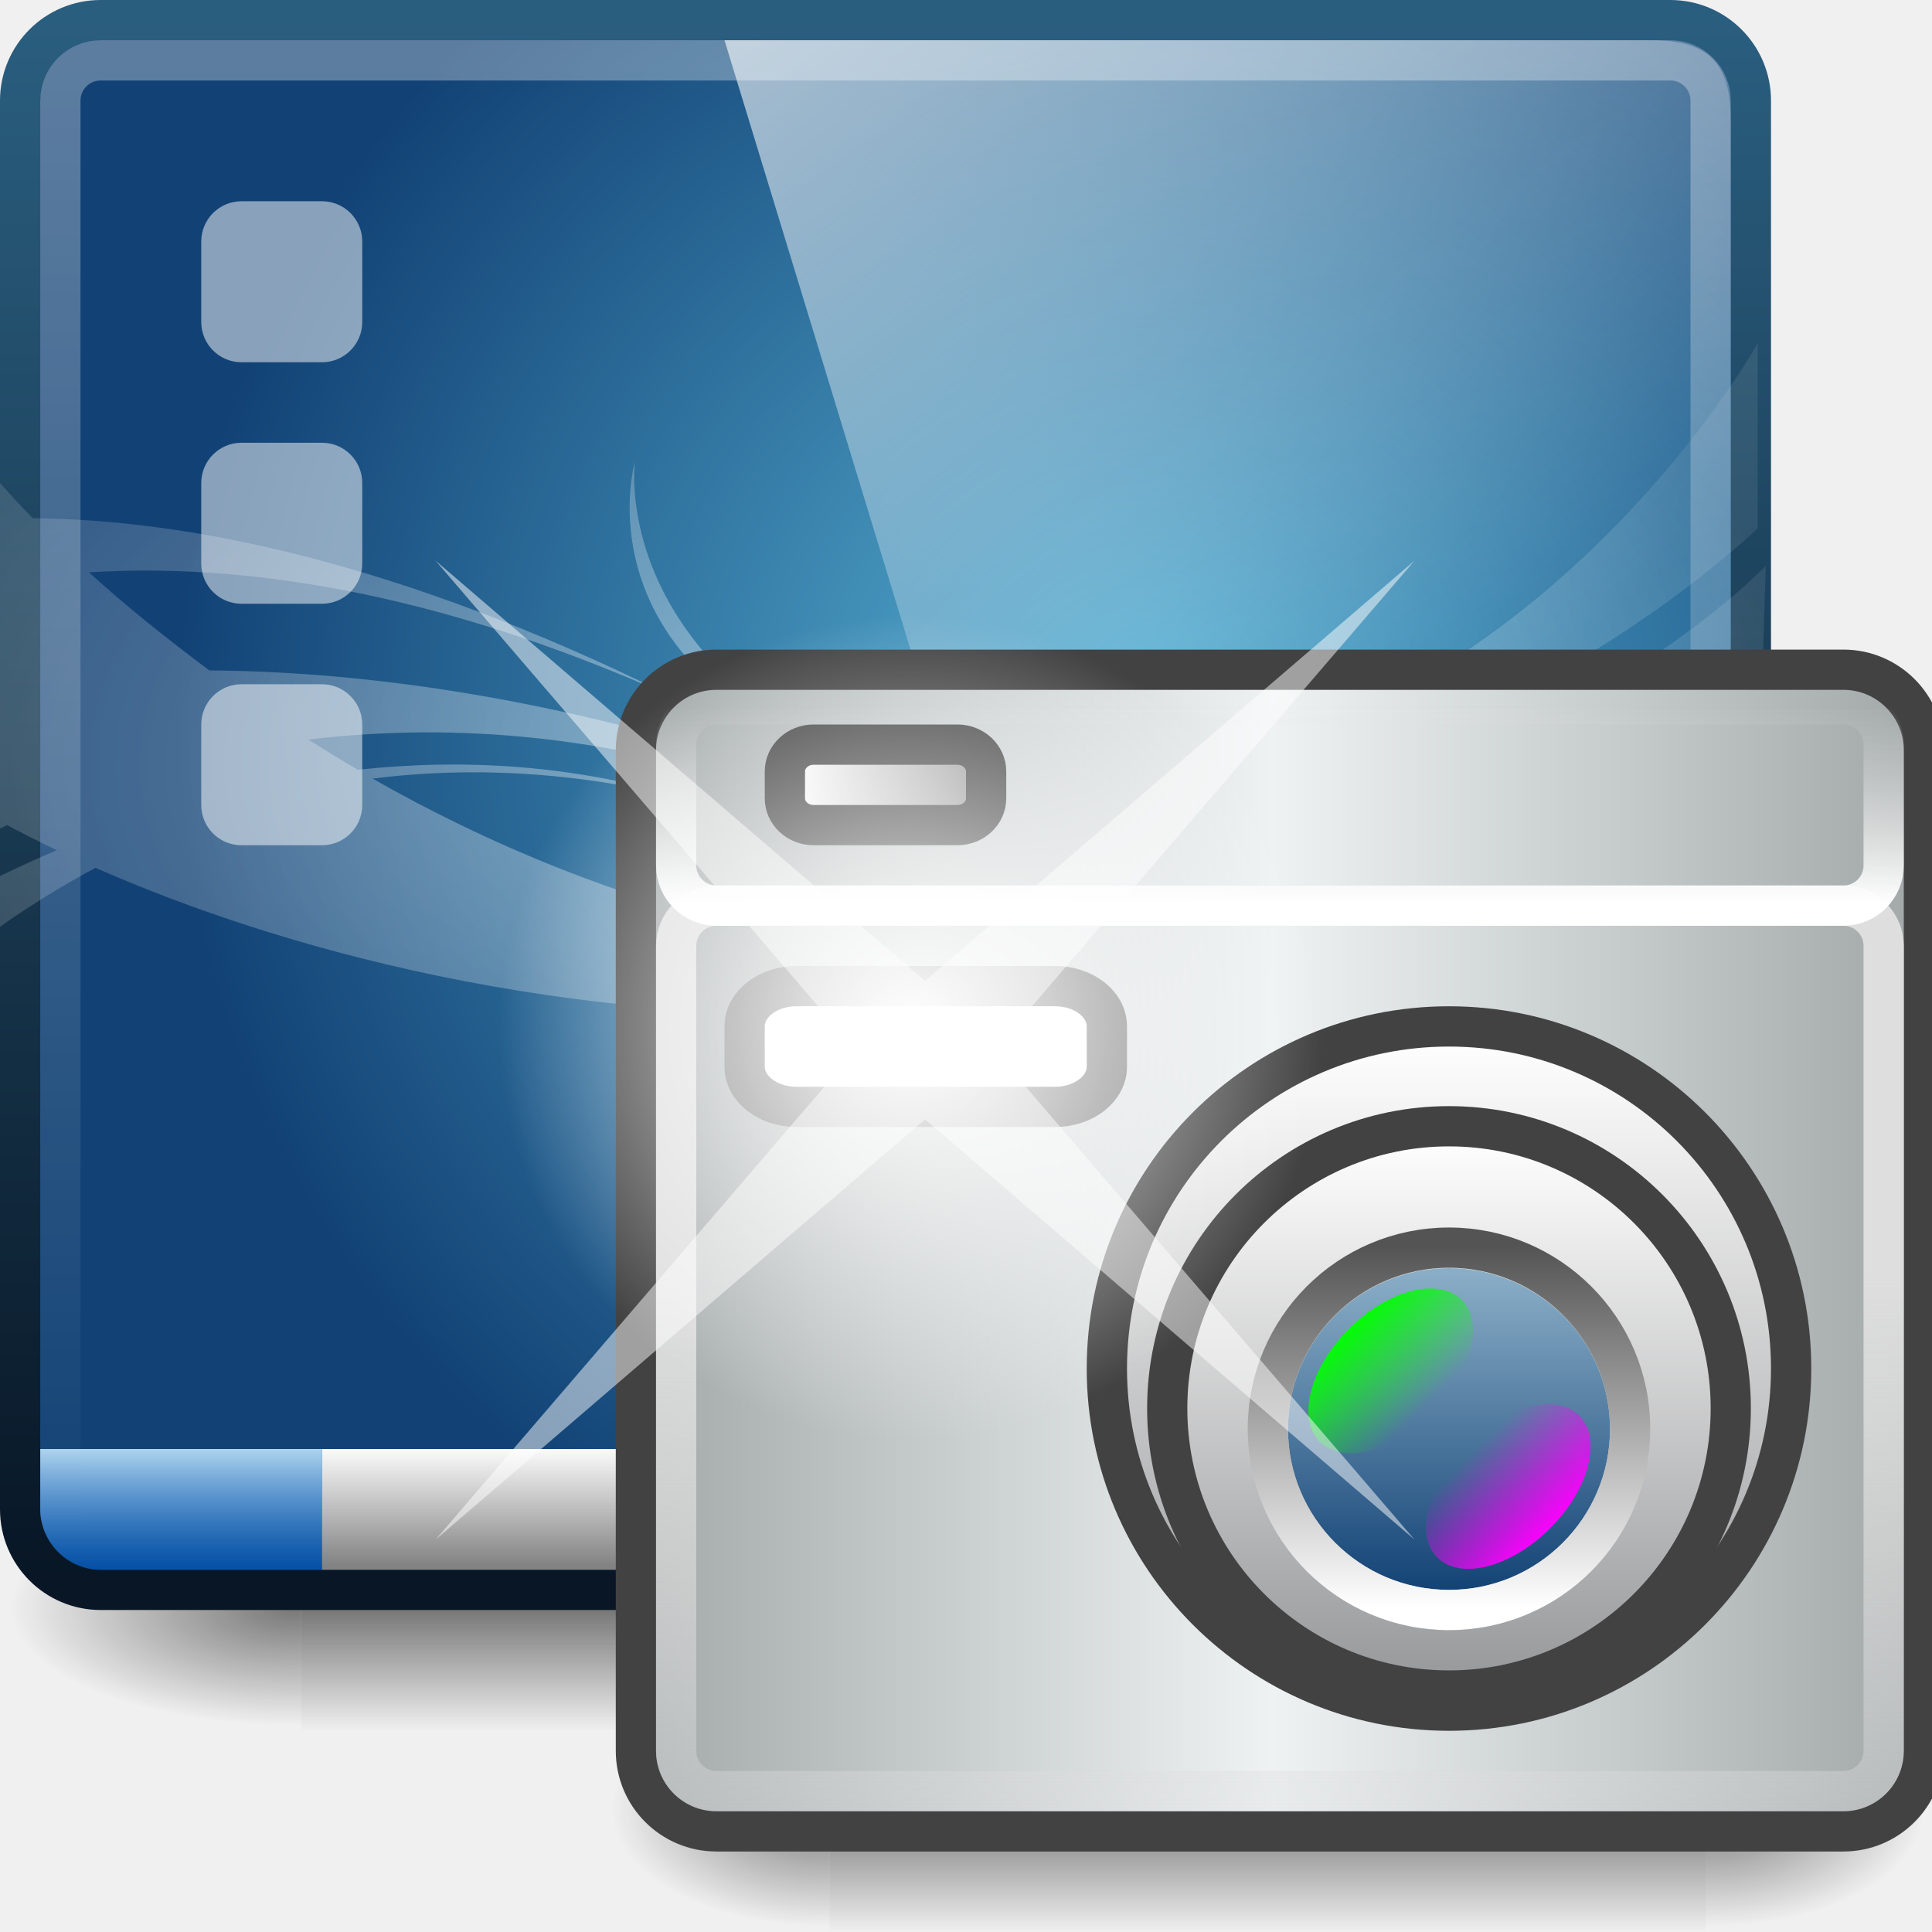
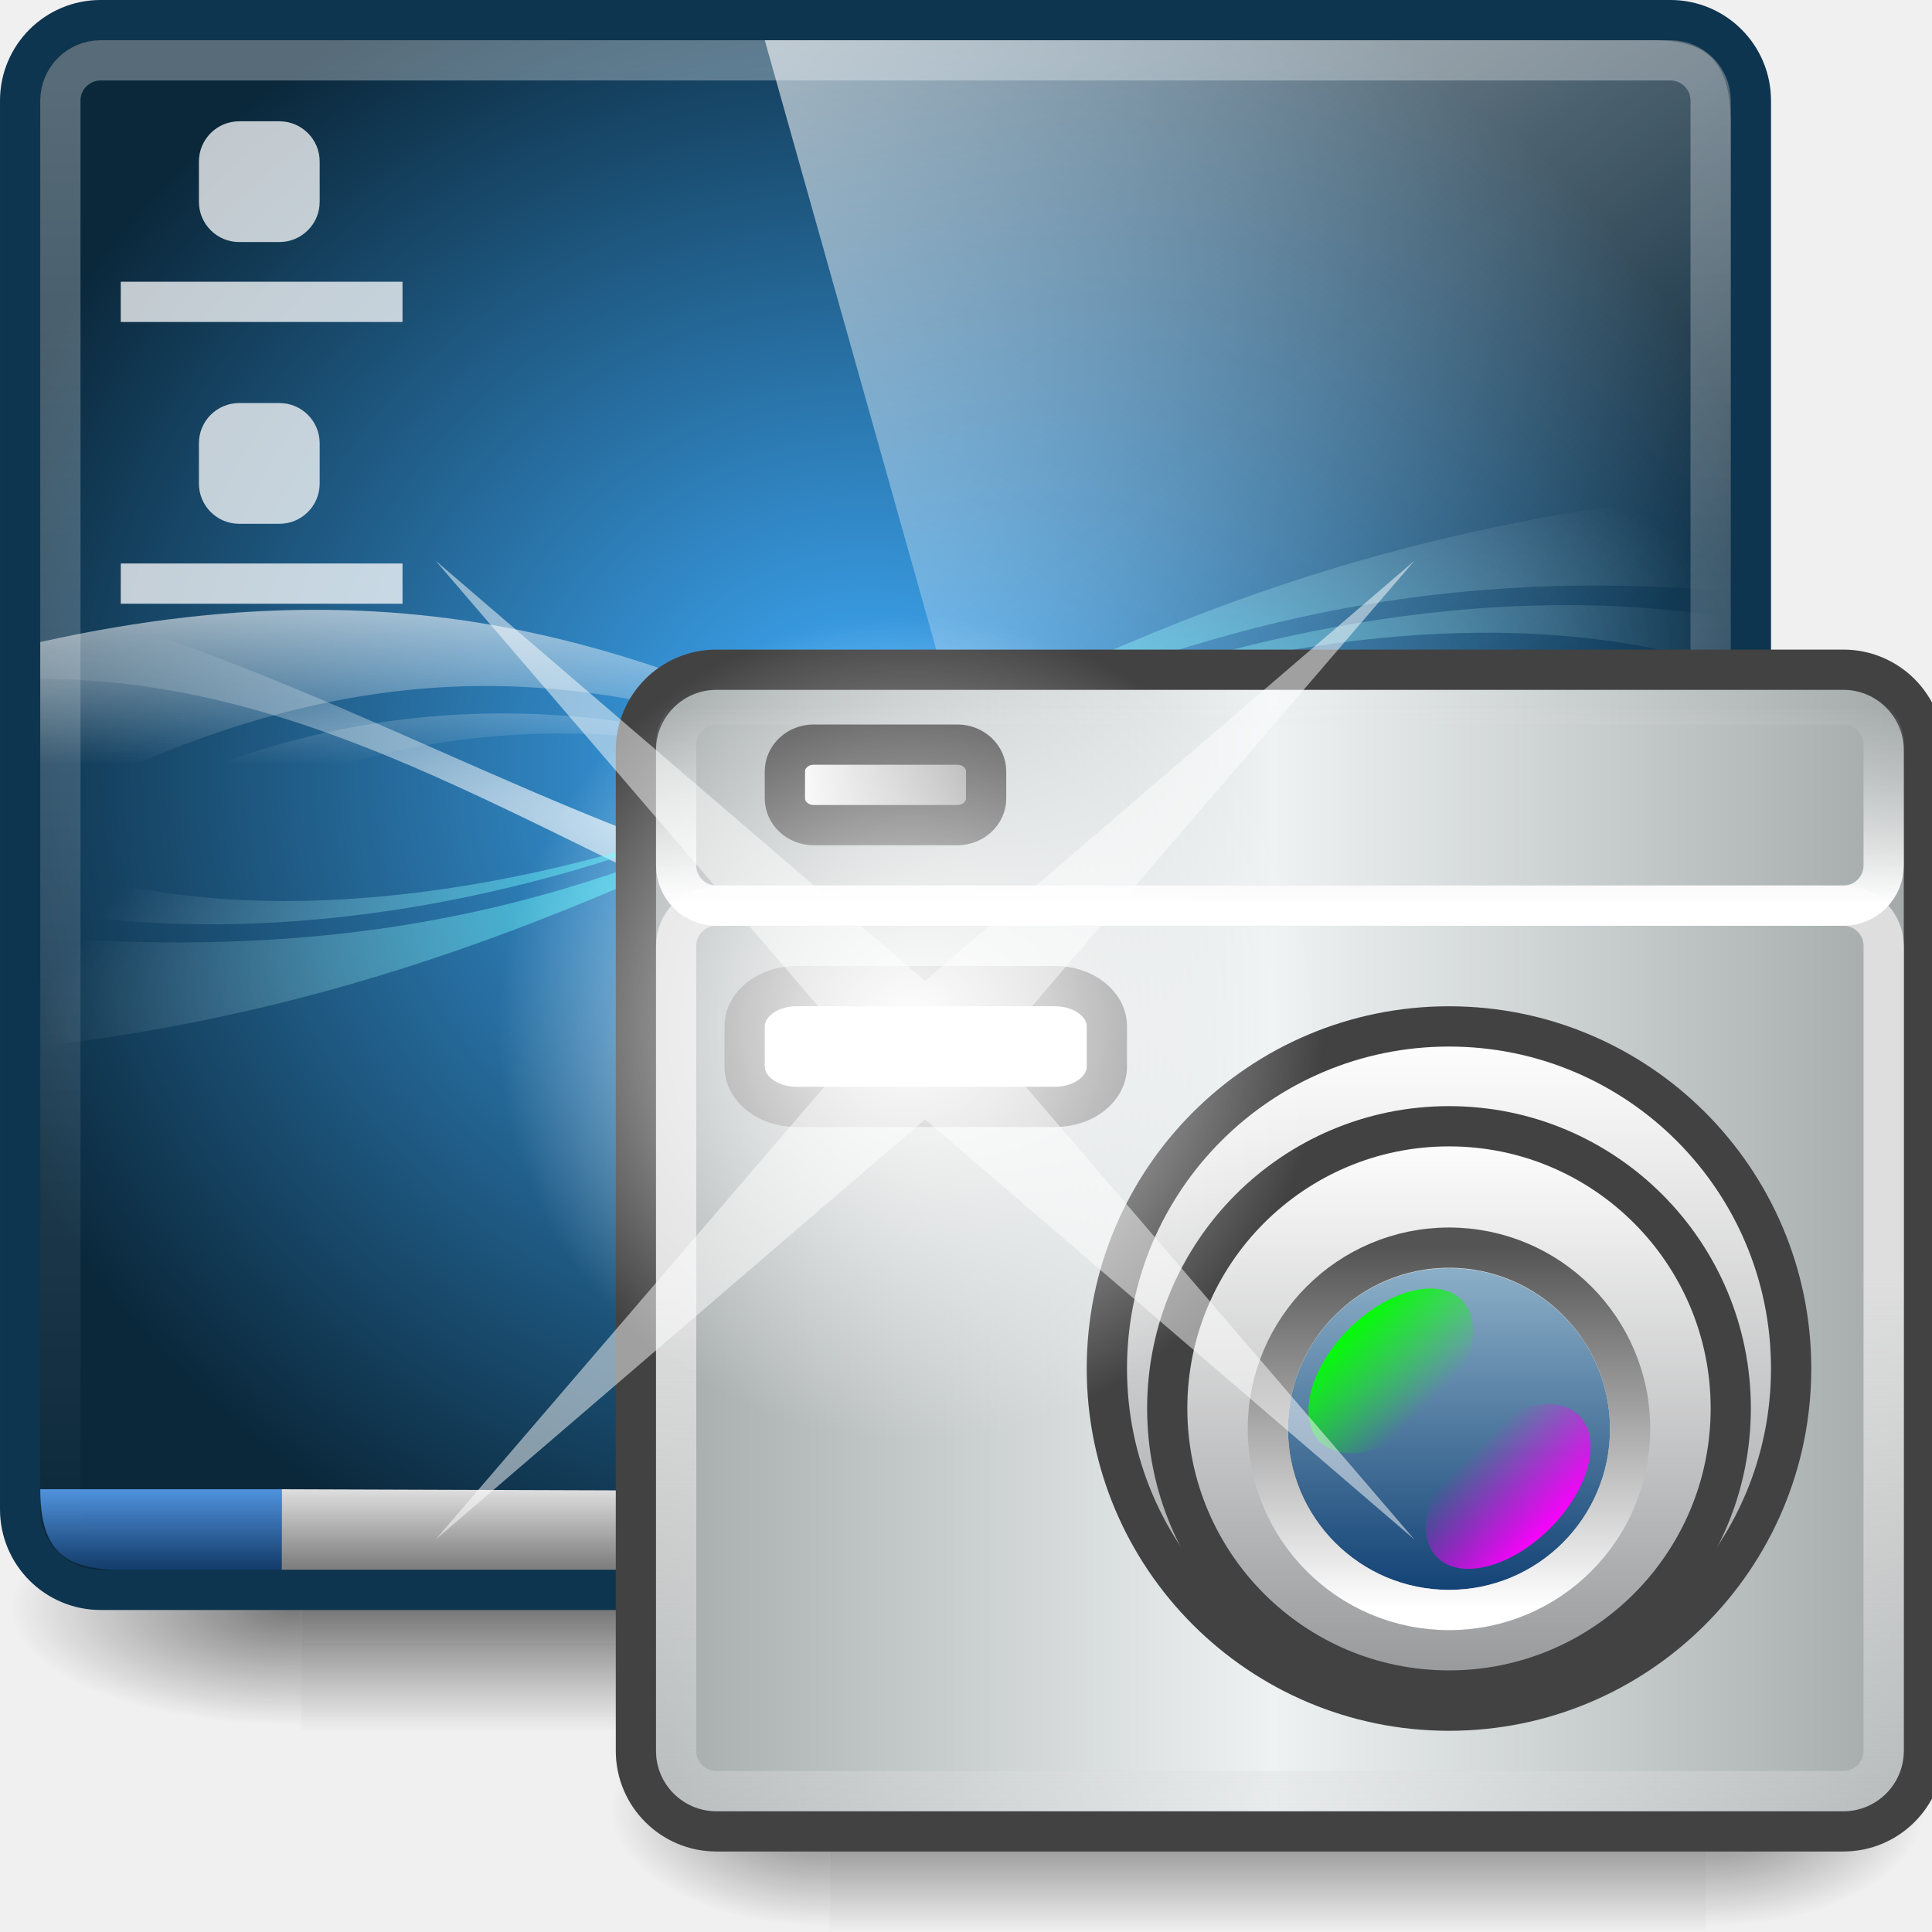
<svg xmlns="http://www.w3.org/2000/svg" xmlns:xlink="http://www.w3.org/1999/xlink" version="1.0" width="48" height="48" id="svg3437">
  <defs id="defs3439">
    <linearGradient id="linearGradient4078">
      <stop id="stop4080" offset="0" style="stop-color:#ff00ff;stop-opacity:1;" />
      <stop id="stop4082" offset="1" style="stop-color:#ff00ff;stop-opacity:0;" />
    </linearGradient>
    <linearGradient id="linearGradient4143">
      <stop style="stop-color:#ffffff;stop-opacity:1;" offset="0" id="stop4145" />
      <stop style="stop-color:#ffffff;stop-opacity:0;" offset="1" id="stop4147" />
    </linearGradient>
    <linearGradient id="linearGradient4135">
      <stop id="stop4137" offset="0" style="stop-color:#ffffff;stop-opacity:1;" />
      <stop id="stop4139" offset="1" style="stop-color:#dedede;stop-opacity:0;" />
    </linearGradient>
    <linearGradient id="linearGradient4125">
      <stop id="stop4127" offset="0" style="stop-color:#ffffff;stop-opacity:1;" />
      <stop id="stop4129" offset="1" style="stop-color:#929292;stop-opacity:1;" />
    </linearGradient>
    <linearGradient id="linearGradient4108">
      <stop id="stop4110" offset="0" style="stop-color:#ffffff;stop-opacity:1;" />
      <stop id="stop4112" offset="1" style="stop-color:#545454;stop-opacity:1;" />
    </linearGradient>
    <linearGradient id="linearGradient4049">
      <stop style="stop-color:#00ff00;stop-opacity:1;" offset="0" id="stop4051" />
      <stop style="stop-color:#00ff00;stop-opacity:0;" offset="1" id="stop4053" />
    </linearGradient>
    <linearGradient id="linearGradient4031">
      <stop id="stop4033" offset="0" style="stop-color:#8aaec7;stop-opacity:1" />
      <stop id="stop4035" offset="1" style="stop-color:#124275;stop-opacity:1" />
    </linearGradient>
    <linearGradient id="linearGradient4019">
      <stop style="stop-color:#ffffff;stop-opacity:1;" offset="0" id="stop4021" />
      <stop style="stop-color:#959698;stop-opacity:1;" offset="1" id="stop4023" />
    </linearGradient>
    <linearGradient id="linearGradient4006">
      <stop style="stop-color:#dedede;stop-opacity:1;" offset="0" id="stop4008" />
      <stop style="stop-color:#dedede;stop-opacity:0;" offset="1" id="stop4011" />
    </linearGradient>
    <linearGradient id="linearGradient3988">
      <stop style="stop-color:#eef2f3;stop-opacity:1;" offset="0" id="stop3990" />
      <stop style="stop-color:#a2a8a8;stop-opacity:1;" offset="1" id="stop3992" />
    </linearGradient>
    <linearGradient id="linearGradient1008">
      <stop id="stop1010" offset="0" style="stop-color:#b6daf1;stop-opacity:1;" />
      <stop id="stop1012" offset="1" style="stop-color:#005cc5;stop-opacity:0.613;" />
    </linearGradient>
    <linearGradient id="linearGradient965">
      <stop id="stop967" offset="0" style="stop-color:#ffffff;stop-opacity:0.315;" />
      <stop id="stop969" offset="1" style="stop-color:#ffffff;stop-opacity:0;" />
    </linearGradient>
    <linearGradient id="linearGradient1072">
      <stop style="stop-color:#ffffff;stop-opacity:1;" offset="0" id="stop1074" />
      <stop style="stop-color:#828282;stop-opacity:1;" offset="1" id="stop1076" />
    </linearGradient>
    <linearGradient id="linearGradient1056">
      <stop style="stop-color:#2a5e7f;stop-opacity:1;" offset="0" id="stop1058" />
      <stop style="stop-color:#081625;stop-opacity:1;" offset="1" id="stop1060" />
    </linearGradient>
    <linearGradient id="linearGradient5060">
      <stop id="stop5062" style="stop-color:#000000;stop-opacity:1" offset="0" />
      <stop id="stop5064" style="stop-color:#000000;stop-opacity:0" offset="1" />
    </linearGradient>
    <linearGradient id="linearGradient5048">
      <stop id="stop5050" style="stop-color:#000000;stop-opacity:0" offset="0" />
      <stop id="stop5056" style="stop-color:#000000;stop-opacity:1" offset="0.5" />
      <stop id="stop5052" style="stop-color:#000000;stop-opacity:0" offset="1" />
    </linearGradient>
    <linearGradient xlink:href="#linearGradient5048" id="linearGradient3127" gradientUnits="userSpaceOnUse" gradientTransform="matrix(0.06214224,0,0,0.02900085,-0.3757281,24.95316)" x1="302.857" y1="366.648" x2="302.857" y2="609.505" />
    <radialGradient xlink:href="#linearGradient5060" id="radialGradient3129" gradientUnits="userSpaceOnUse" gradientTransform="matrix(0.06214224,0,0,0.02900085,-0.3634985,24.95316)" cx="605.714" cy="486.648" fx="605.714" fy="486.648" r="117.143" />
    <radialGradient xlink:href="#linearGradient5060" id="radialGradient3131" gradientUnits="userSpaceOnUse" gradientTransform="matrix(-0.06214224,0,0,0.02900085,44.53201,24.95316)" cx="605.714" cy="486.648" fx="605.714" fy="486.648" r="117.143" />
    <radialGradient gradientUnits="userSpaceOnUse" gradientTransform="matrix(0.02015773,0,0,0.01176063,-6.337383,15.87534)" r="1301.562" fy="266.425" fx="1273.438" cy="266.425" cx="1273.438" id="radialGradient4014" xlink:href="#linearGradient4008" />
    <linearGradient id="linearGradient4008">
      <stop id="stop4010" offset="0" style="stop-color:#ffffff;stop-opacity:0.613;" />
      <stop id="stop4012" offset="1" style="stop-color:#ffffff;stop-opacity:0.121;" />
    </linearGradient>
    <radialGradient r="1280" fy="152.427" fx="1608.772" cy="152.427" cx="1608.772" gradientTransform="matrix(0.01878261,0,0,0.01860362,-1.794257,15.0846)" gradientUnits="userSpaceOnUse" id="radialGradient3858-6" xlink:href="#linearGradient3793-6" />
    <linearGradient id="linearGradient3793-6">
      <stop id="stop3795-6" offset="0" style="stop-color:#56b1d5;stop-opacity:1" />
      <stop id="stop3797-1" offset="1" style="stop-color:#124275;stop-opacity:1;" />
    </linearGradient>
    <linearGradient xlink:href="#linearGradient1056" id="linearGradient1062" x1="23.43" y1="8.404" x2="23.43" y2="39.358" gradientUnits="userSpaceOnUse" gradientTransform="matrix(1,0,0,1.258064,-2,-10.19355)" />
    <linearGradient xlink:href="#linearGradient1072" id="linearGradient1070" x1="23.363" y1="35.401" x2="23.363" y2="38.406" gradientUnits="userSpaceOnUse" gradientTransform="matrix(1.02439,0,0,1,-2.585365,0.5)" />
    <linearGradient xlink:href="#linearGradient965" id="linearGradient971" gradientUnits="userSpaceOnUse" gradientTransform="matrix(0.9534883,0,0,1.193548,-0.8837207,-8.645161)" x1="23.43" y1="8.404" x2="23.43" y2="39.358" />
    <linearGradient xlink:href="#linearGradient1008" id="linearGradient1014" gradientUnits="userSpaceOnUse" gradientTransform="matrix(1.02439,0,0,1,-2.585365,0.5)" x1="23.363" y1="35.401" x2="23.363" y2="38.406" />
    <linearGradient xlink:href="#linearGradient3988" id="linearGradient3994" x1="33.863" y1="34.963" x2="47.918" y2="34.963" gradientUnits="userSpaceOnUse" gradientTransform="matrix(1.142857,0,0,1.31188,-7.057812,-17.47024)" spreadMethod="reflect" />
    <linearGradient xlink:href="#linearGradient4006" id="linearGradient4013" x1="31.468" y1="37.356" x2="31.468" y2="17.292" gradientUnits="userSpaceOnUse" gradientTransform="translate(0.2993317,-69)" />
    <linearGradient xlink:href="#linearGradient4019" id="linearGradient4025" x1="31.42" y1="30.527" x2="31.42" y2="40.921" gradientUnits="userSpaceOnUse" />
    <linearGradient xlink:href="#linearGradient4031" id="linearGradient4029" gradientUnits="userSpaceOnUse" x1="31.42" y1="30.527" x2="31.42" y2="40.921" />
    <linearGradient xlink:href="#linearGradient4049" id="linearGradient4055" x1="32.361" y1="30.215" x2="32.361" y2="40.006" gradientUnits="userSpaceOnUse" />
    <linearGradient xlink:href="#linearGradient4108" id="linearGradient4106" gradientUnits="userSpaceOnUse" x1="33.345" y1="30.495" x2="33.345" y2="40.888" />
    <linearGradient xlink:href="#linearGradient4135" id="linearGradient4133" gradientUnits="userSpaceOnUse" gradientTransform="matrix(1,0,0,0.2272727,0.2993317,11.93182)" x1="31.468" y1="46.372" x2="31.468" y2="24.628" />
    <radialGradient xlink:href="#linearGradient4143" id="radialGradient4149" cx="43.134" cy="28.731" fx="43.134" fy="28.731" r="5.922" gradientUnits="userSpaceOnUse" />
    <radialGradient xlink:href="#linearGradient5060" id="radialGradient945" gradientUnits="userSpaceOnUse" gradientTransform="matrix(0.06214224,0,0,0.02900085,-0.3634985,24.95316)" cx="605.714" cy="486.648" fx="605.714" fy="486.648" r="117.143" />
    <linearGradient xlink:href="#linearGradient5048" id="linearGradient947" gradientUnits="userSpaceOnUse" gradientTransform="matrix(0.06214224,0,0,0.02900085,-0.3757281,24.95316)" x1="302.857" y1="366.648" x2="302.857" y2="609.505" />
    <radialGradient xlink:href="#linearGradient5060" id="radialGradient949" gradientUnits="userSpaceOnUse" gradientTransform="matrix(-0.06214224,0,0,0.02900085,44.53201,24.95316)" cx="605.714" cy="486.648" fx="605.714" fy="486.648" r="117.143" />
    <linearGradient xlink:href="#linearGradient4078" id="linearGradient4076" gradientUnits="userSpaceOnUse" x1="32.361" y1="30.215" x2="32.361" y2="40.006" />
    <linearGradient xlink:href="#linearGradient4125" id="linearGradient4086" gradientUnits="userSpaceOnUse" gradientTransform="matrix(0.1785715,0,0,0.09090913,15.92857,16.13636)" spreadMethod="pad" x1="20.445" y1="34.963" x2="47.918" y2="34.963" />
    <linearGradient xlink:href="#linearGradient4019-1" id="linearGradient4025-8" x1="31.42" y1="30.527" x2="31.42" y2="40.921" gradientUnits="userSpaceOnUse" />
    <linearGradient id="linearGradient4019-1">
      <stop style="stop-color:#ffffff;stop-opacity:1;" offset="0" id="stop4021-4" />
      <stop style="stop-color:#959698;stop-opacity:1;" offset="1" id="stop4023-1" />
    </linearGradient>
    <linearGradient id="linearGradient986-3">
      <stop id="stop988-9" offset="0" style="stop-color:#ffffff;stop-opacity:1;" />
      <stop id="stop990-4" offset="1" style="stop-color:#ffffff;stop-opacity:0;" />
    </linearGradient>
    <linearGradient y2="25.487" x2="34.454" y1="-5.714" x1="10.189" gradientTransform="matrix(1.041667,0,0,1,-2.83334,-4.999999)" gradientUnits="userSpaceOnUse" id="linearGradient3179" xlink:href="#linearGradient986-3" />
+     <linearGradient y2="38.406" x2="23.363" y1="36.5" x1="23.363" gradientTransform="matrix(1.02439,0,0,1,-0.5853655,4.5)" gradientUnits="userSpaceOnUse" id="linearGradient4232" xlink:href="#linearGradient4226" />
+     <linearGradient y2="38.406" x2="23.363" y1="36.5" x1="23.363" gradientTransform="matrix(1.02439,0,0,1,-0.5853655,4.5)" gradientUnits="userSpaceOnUse" id="linearGradient3980" xlink:href="#linearGradient1072-49" />
+     <linearGradient y2="554.739" x2="238" y1="402.349" x1="238" gradientTransform="matrix(0.03281251,0,0,0.0323016,3,5.084165)" gradientUnits="userSpaceOnUse" id="linearGradient3968" xlink:href="#linearGradient3919" />
+     <radialGradient r="901" fy="640.969" fx="494.391" cy="640.969" cx="494.391" gradientTransform="matrix(0.02686579,0,-4.2862521e-4,0.00613599,6.300718,20.30304)" gradientUnits="userSpaceOnUse" id="radialGradient3965" xlink:href="#linearGradient3919" />
+     <radialGradient r="640" fy="692.796" fx="626.907" cy="692.796" cx="626.907" gradientTransform="matrix(0.03253015,-0.008981,0.00279943,0.0102505,1.574384,22.96818)" gradientUnits="userSpaceOnUse" id="radialGradient3962" xlink:href="#linearGradient4000" />
+     <linearGradient y2="39.358" x2="23.43" y1="8.404" x1="23.43" gradientTransform="matrix(0.9534883,0,0,1.193548,1.116279,-4.645161)" gradientUnits="userSpaceOnUse" id="linearGradient3959" xlink:href="#linearGradient965-5" />
+     <linearGradient id="linearGradient3860-2">
+       <stop id="stop3862-0" offset="0" style="stop-color:#41afff;stop-opacity:1" />
+       <stop id="stop3866-9" offset="1" style="stop-color:#0b283b;stop-opacity:1" />
+     </linearGradient>
+     <radialGradient xlink:href="#linearGradient3860-2" id="radialGradient3314-4" gradientUnits="userSpaceOnUse" gradientTransform="matrix(0.03663259,0,0,0.03416328,0.1102852,4.732102)" cx="640" cy="538.362" fx="640" fy="538.362" r="640" />
+     <linearGradient id="linearGradient3919">
+       <stop id="stop3921" offset="0" style="stop-color:white;stop-opacity:1;" />
+       <stop id="stop3923" offset="1" style="stop-color:white;stop-opacity:0;" />
+     </linearGradient>
+     <linearGradient id="linearGradient4000">
+       <stop id="stop4002" offset="0" style="stop-color:aqua;stop-opacity:1;" />
+       <stop id="stop4004" offset="1" style="stop-color:white;stop-opacity:0;" />
+     </linearGradient>
+     <linearGradient gradientTransform="matrix(1,0,0,1.041096,1,-1.246575)" gradientUnits="userSpaceOnUse" y2="25.487" x2="34.454" y1="-5.714" x1="10.189" id="linearGradient992" xlink:href="#linearGradient986" />
+     <radialGradient r="117.143" fy="486.648" fx="605.714" cy="486.648" cx="605.714" gradientTransform="matrix(-0.06214224,0,0,0.02900085,46.53201,28.95316)" gradientUnits="userSpaceOnUse" id="radialGradient3131-7" xlink:href="#linearGradient5060-0" />
+     <radialGradient r="117.143" fy="486.648" fx="605.714" cy="486.648" cx="605.714" gradientTransform="matrix(0.06214224,0,0,0.02900085,1.636502,28.95316)" gradientUnits="userSpaceOnUse" id="radialGradient3129-4" xlink:href="#linearGradient5060-0" />
+     <linearGradient y2="609.505" x2="302.857" y1="366.648" x1="302.857" gradientTransform="matrix(0.06214224,0,0,0.02900085,1.624272,28.95316)" gradientUnits="userSpaceOnUse" id="linearGradient3127-9" xlink:href="#linearGradient5048-5" />
+     <linearGradient id="linearGradient5048-5">
+       <stop offset="0" style="stop-color:#000000;stop-opacity:0" id="stop5050-2" />
+       <stop offset="0.5" style="stop-color:#000000;stop-opacity:1" id="stop5056-1" />
+       <stop offset="1" style="stop-color:#000000;stop-opacity:0" id="stop5052-6" />
+     </linearGradient>
+     <linearGradient id="linearGradient5060-0">
+       <stop offset="0" style="stop-color:#000000;stop-opacity:1" id="stop5062-1" />
+       <stop offset="1" style="stop-color:#000000;stop-opacity:0" id="stop5064-2" />
+     </linearGradient>
+     <linearGradient id="linearGradient1072-49">
+       <stop id="stop1074-3" offset="0" style="stop-color:#dedede;stop-opacity:1;" />
+       <stop id="stop1076-6" offset="1" style="stop-color:gray;stop-opacity:1;" />
+     </linearGradient>
+     <linearGradient id="linearGradient965-5">
+       <stop style="stop-color:#ffffff;stop-opacity:0.315;" offset="0" id="stop967-1" />
+       <stop style="stop-color:#ffffff;stop-opacity:0;" offset="1" id="stop969-3" />
+     </linearGradient>
+     <linearGradient id="linearGradient986">
+       <stop id="stop988" offset="0" style="stop-color:#ffffff;stop-opacity:1;" />
+       <stop id="stop990" offset="1" style="stop-color:#ffffff;stop-opacity:0;" />
+     </linearGradient>
+     <linearGradient id="linearGradient4226">
+       <stop style="stop-color:#4f92dd;stop-opacity:1;" offset="0" id="stop4228" />
+       <stop style="stop-color:#153f6e;stop-opacity:1;" offset="1" id="stop4230" />
+     </linearGradient>
+     <radialGradient xlink:href="#linearGradient5060-0" id="radialGradient3349" gradientUnits="userSpaceOnUse" gradientTransform="matrix(-0.06214224,0,0,0.02900085,46.53201,28.95316)" cx="605.714" cy="486.648" fx="605.714" fy="486.648" r="117.143" />
+     <radialGradient xlink:href="#linearGradient3860-2" id="radialGradient3351" gradientUnits="userSpaceOnUse" gradientTransform="matrix(0.03663259,0,0,0.03416328,0.1102852,4.732102)" cx="640" cy="538.362" fx="640" fy="538.362" r="640" />
+     <linearGradient xlink:href="#linearGradient4226" id="linearGradient3353" gradientUnits="userSpaceOnUse" gradientTransform="matrix(1.02439,0,0,1,-0.5853655,4.5)" x1="23.363" y1="36.5" x2="23.363" y2="38.406" />
+     <linearGradient xlink:href="#linearGradient1072-49" id="linearGradient3355" gradientUnits="userSpaceOnUse" gradientTransform="matrix(1.02439,0,0,1,-0.5853655,4.5)" x1="23.363" y1="36.5" x2="23.363" y2="38.406" />
+     <linearGradient xlink:href="#linearGradient3919" id="linearGradient3357" gradientUnits="userSpaceOnUse" gradientTransform="matrix(0.03281251,0,0,0.0323016,3,5.084165)" x1="238" y1="402.349" x2="238" y2="554.739" />
+     <radialGradient xlink:href="#linearGradient3919" id="radialGradient3359" gradientUnits="userSpaceOnUse" gradientTransform="matrix(0.02686579,0,-4.2862521e-4,0.00613599,6.300718,20.30304)" cx="494.391" cy="640.969" fx="494.391" fy="640.969" r="901" />
+     <radialGradient xlink:href="#linearGradient4000" id="radialGradient3361" gradientUnits="userSpaceOnUse" gradientTransform="matrix(0.03253015,-0.008981,0.00279943,0.0102505,1.574384,22.96818)" cx="626.907" cy="692.796" fx="626.907" fy="692.796" r="640" />
+     <linearGradient xlink:href="#linearGradient965-5" id="linearGradient3363" gradientUnits="userSpaceOnUse" gradientTransform="matrix(0.9534883,0,0,1.193548,1.116279,-4.645161)" x1="23.43" y1="8.404" x2="23.43" y2="39.358" />
+     <linearGradient xlink:href="#linearGradient986" id="linearGradient3365" gradientUnits="userSpaceOnUse" gradientTransform="matrix(1,0,0,1.041096,1,-1.246575)" x1="10.189" y1="-5.714" x2="34.454" y2="25.487" />
+     <linearGradient xlink:href="#linearGradient986" id="linearGradient3372" gradientUnits="userSpaceOnUse" gradientTransform="matrix(1,0,0,1.041096,64.16575,3.188768)" x1="10.189" y1="-5.714" x2="34.454" y2="25.487" />
+     <linearGradient xlink:href="#linearGradient965-5" id="linearGradient3375" gradientUnits="userSpaceOnUse" gradientTransform="matrix(0.9534883,0,0,1.193548,64.28203,-0.2098181)" x1="23.43" y1="8.404" x2="23.43" y2="39.358" />
+     <linearGradient xlink:href="#linearGradient1072-49" id="linearGradient3382" gradientUnits="userSpaceOnUse" gradientTransform="matrix(1.02439,0,0,1,62.58038,8.935343)" x1="23.363" y1="36.5" x2="23.363" y2="38.406" />
+     <linearGradient xlink:href="#linearGradient4226" id="linearGradient3385" gradientUnits="userSpaceOnUse" gradientTransform="matrix(1.02439,0,0,1,62.58038,8.935343)" x1="23.363" y1="36.5" x2="23.363" y2="38.406" />
+     <radialGradient xlink:href="#linearGradient3860-2" id="radialGradient3388" gradientUnits="userSpaceOnUse" gradientTransform="matrix(0.03663259,0,0,0.03416328,63.27603,9.167445)" cx="640" cy="538.362" fx="640" fy="538.362" r="640" />
+     <radialGradient xlink:href="#linearGradient5060-0" id="radialGradient3391" gradientUnits="userSpaceOnUse" gradientTransform="matrix(-0.06214224,0,0,0.02900085,109.6978,33.3885)" cx="605.714" cy="486.648" fx="605.714" fy="486.648" r="117.143" />
+     <linearGradient xlink:href="#linearGradient5048-5" id="linearGradient3394" gradientUnits="userSpaceOnUse" gradientTransform="matrix(0.06214224,0,0,0.02900085,64.79002,33.3885)" x1="302.857" y1="366.648" x2="302.857" y2="609.505" />
+     <radialGradient xlink:href="#linearGradient5060-0" id="radialGradient3397" gradientUnits="userSpaceOnUse" gradientTransform="matrix(0.06214224,0,0,0.02900085,64.80225,33.3885)" cx="605.714" cy="486.648" fx="605.714" fy="486.648" r="117.143" />
+     <radialGradient xlink:href="#linearGradient3860-2" id="radialGradient3414" gradientUnits="userSpaceOnUse" gradientTransform="matrix(0.03663259,0,0,0.03416328,63.27603,9.167445)" cx="640" cy="538.362" fx="640" fy="538.362" r="640" />
+     <linearGradient xlink:href="#linearGradient4226" id="linearGradient3416" gradientUnits="userSpaceOnUse" gradientTransform="matrix(1.02439,0,0,1,62.58038,8.935343)" x1="23.363" y1="36.5" x2="23.363" y2="38.406" />
+     <linearGradient xlink:href="#linearGradient1072-49" id="linearGradient3418" gradientUnits="userSpaceOnUse" gradientTransform="matrix(1.02439,0,0,1,62.58038,8.935343)" x1="23.363" y1="36.5" x2="23.363" y2="38.406" />
+     <linearGradient xlink:href="#linearGradient3919" id="linearGradient3420" gradientUnits="userSpaceOnUse" gradientTransform="matrix(0.03281251,0,0,0.0323016,3,5.084165)" x1="238" y1="402.349" x2="238" y2="554.739" />
+     <radialGradient xlink:href="#linearGradient3919" id="radialGradient3422" gradientUnits="userSpaceOnUse" gradientTransform="matrix(0.02686579,0,-4.2862521e-4,0.00613599,6.300718,20.30304)" cx="494.391" cy="640.969" fx="494.391" fy="640.969" r="901" />
+     <radialGradient xlink:href="#linearGradient4000" id="radialGradient3424" gradientUnits="userSpaceOnUse" gradientTransform="matrix(0.03253015,-0.008981,0.00279943,0.0102505,1.574384,22.96818)" cx="626.907" cy="692.796" fx="626.907" fy="692.796" r="640" />
+     <linearGradient xlink:href="#linearGradient965-5" id="linearGradient3426" gradientUnits="userSpaceOnUse" gradientTransform="matrix(0.9534883,0,0,1.193548,64.28203,-0.2098181)" x1="23.43" y1="8.404" x2="23.43" y2="39.358" />
+     <linearGradient xlink:href="#linearGradient986" id="linearGradient3428" gradientUnits="userSpaceOnUse" gradientTransform="matrix(1,0,0,1.041096,64.16575,3.188768)" x1="10.189" y1="-5.714" x2="34.454" y2="25.487" />
+     <radialGradient xlink:href="#linearGradient5060" id="radialGradient3430" gradientUnits="userSpaceOnUse" gradientTransform="matrix(0.06214224,0,0,0.02900085,-0.3634985,24.95316)" cx="605.714" cy="486.648" fx="605.714" fy="486.648" r="117.143" />
+     <linearGradient xlink:href="#linearGradient5048" id="linearGradient3432" gradientUnits="userSpaceOnUse" gradientTransform="matrix(0.06214224,0,0,0.02900085,-0.3757281,24.95316)" x1="302.857" y1="366.648" x2="302.857" y2="609.505" />
+     <radialGradient xlink:href="#linearGradient5060" id="radialGradient3434" gradientUnits="userSpaceOnUse" gradientTransform="matrix(-0.06214224,0,0,0.02900085,44.53201,24.95316)" cx="605.714" cy="486.648" fx="605.714" fy="486.648" r="117.143" />
  </defs>
  <g id="g4069" transform="matrix(0.9674852,0,0,0.8519021,0.6338152,6.684)">
-     <path style="opacity:0.5;fill:url(#radialGradient3129);fill-opacity:1;fill-rule:nonzero;stroke:none;stroke-width:104.962;marker:none;visibility:visible;display:inline;overflow:visible" id="path5058" d="m 37.087,35.586 c 0,0 0,7.043 0,7.043 3.2,0.013 7.736,-1.578 7.736,-3.522 0,-1.944 -3.571,-3.521 -7.736,-3.521 z" />
-     <rect style="opacity:0.5;fill:url(#linearGradient3127);fill-opacity:1;fill-rule:nonzero;stroke:none;stroke-width:104.962;marker:none;visibility:visible;display:inline;overflow:visible" id="rect4173" y="35.586" x="7.081" height="7.043" width="30.006" />
-     <path style="opacity:0.5;fill:url(#radialGradient3131);fill-opacity:1;fill-rule:nonzero;stroke:none;stroke-width:104.962;marker:none;visibility:visible;display:inline;overflow:visible" id="path5018" d="m 7.081,35.586 c 0,0 0,7.043 0,7.043 -3.2,0.013 -7.736,-1.578 -7.736,-3.522 0,-1.944 3.571,-3.521 7.736,-3.521 z" />
+     <path style="opacity:0.5;fill:url(#radialGradient3430);fill-opacity:1;fill-rule:nonzero;stroke:none;stroke-width:104.962;marker:none;visibility:visible;display:inline;overflow:visible" id="path5058" d="m 37.087,35.586 c 0,0 0,7.043 0,7.043 3.2,0.013 7.736,-1.578 7.736,-3.522 0,-1.944 -3.571,-3.521 -7.736,-3.521 z" />
+     <rect style="opacity:0.5;fill:url(#linearGradient3432);fill-opacity:1;fill-rule:nonzero;stroke:none;stroke-width:104.962;marker:none;visibility:visible;display:inline;overflow:visible" id="rect4173" y="35.586" x="7.081" height="7.043" width="30.006" />
+     <path style="opacity:0.5;fill:url(#radialGradient3434);fill-opacity:1;fill-rule:nonzero;stroke:none;stroke-width:104.962;marker:none;visibility:visible;display:inline;overflow:visible" id="path5018" d="m 7.081,35.586 c 0,0 0,7.043 0,7.043 -3.2,0.013 -7.736,-1.578 -7.736,-3.522 0,-1.944 3.571,-3.521 7.736,-3.521 z" />
  </g>
-   <rect style="color:#000000;color-interpolation:sRGB;color-interpolation-filters:linearRGB;fill:url(#radialGradient3858-6);fill-opacity:1;fill-rule:nonzero;stroke:url(#linearGradient1062);stroke-width:1;stroke-opacity:1;marker:none;visibility:visible;display:inline;overflow:visible;enable-background:accumulate;clip-rule:nonzero" id="rect990" width="43" height="39" x="0.5" y="0.5" ry="2" rx="2" />
-   <path style="opacity:0.665;fill:url(#radialGradient4014);fill-opacity:1;stroke:none" d="m 43.669,8.531 c 0,0 -7.737,13.886 -22.309,10.344 12.153,4.151 22.309,-5.75 22.309,-5.75 l 0,-4.594 z m -27.895,2.938 c 0,0 -1.465,5.042 5.419,7.469 -6.05,-2.913 -5.419,-7.469 -5.419,-7.469 z m -15.959,0.312 0,1.125 c -4.333,0.159 -6.45,1.562 -6.45,1.562 L -6.901,17.375 c 0,0 2.227,-2.055 6.716,-2.875 l 0,2.531 c -3.207,0.487 -4.954,1.281 -4.954,1.281 l -0.066,5.656 c 0,0 1.95,-1.86 5.386,-3.469 0.227,0.128 0.63,0.335 1.23,0.625 -3.991,1.694 -6.55,3.781 -6.55,3.781 l 0,3.094 c 0,0 2.599,-3.824 7.514,-6.438 3.593,1.584 10.752,4.013 19.948,3.594 12.076,6.904 21.112,1.625 21.112,1.625 l 0,-1.5 c 0,0 -7.988,4.95 -19.849,-0.188 1.461,-0.107 2.973,-0.261 4.522,-0.531 0.594,0.864 1.658,1.712 3.557,2.125 -1.623,-0.558 -2.633,-1.38 -3.258,-2.188 2.12,-0.385 4.294,-0.933 6.55,-1.688 -2.409,0.635 -4.708,0.97 -6.915,1.094 -0.621,-1.078 -0.665,-2 -0.665,-2 0,0 -0.109,0.936 0.366,2 C 25.101,24.031 22.617,23.866 20.296,23.438 19.065,22.742 17.8,21.93 16.505,21 c 0.943,0.814 1.875,1.558 2.793,2.219 -3.86,-0.835 -7.239,-2.279 -10.041,-3.875 2.369,-0.3 4.998,-0.194 7.913,0.531 C 14.284,18.99 11.498,18.841 8.892,19.125 8.466,18.876 8.06,18.628 7.662,18.375 10.903,17.985 14.648,18.171 18.833,19.531 33.377,24.26 43.669,20.812 43.669,20.812 l 0.199,-6.75 c 0,0 -9.575,9.995 -24.736,5.031 C 13.636,17.294 8.96,16.686 5.201,16.656 4.015,15.771 3.015,14.955 2.209,14.219 5.905,13.987 10.725,14.633 16.705,17.312 9.843,13.909 4.597,12.91 0.813,12.875 0.174,12.22 -0.185,11.781 -0.185,11.781 z M 46.062,21.594 C 39.362,27.965 32.431,26.75 32.431,26.75 c 0,0 7.406,2.195 13.631,-5.156 z" id="path3856" />
-   <rect style="color:#000000;color-interpolation:sRGB;color-interpolation-filters:linearRGB;fill:#ffffff;fill-opacity:0.502;fill-rule:nonzero;stroke:none;stroke-width:1;marker:none;visibility:visible;display:inline;overflow:visible;enable-background:accumulate;clip-rule:nonzero" id="rect1090" width="4" height="4" x="5" y="5" rx="1" ry="1" />
-   <rect ry="1" rx="1" y="11" x="5" height="4" width="4" id="rect1092" style="color:#000000;color-interpolation:sRGB;color-interpolation-filters:linearRGB;fill:#ffffff;fill-opacity:0.502;fill-rule:nonzero;stroke:none;stroke-width:1;marker:none;visibility:visible;display:inline;overflow:visible;enable-background:accumulate;clip-rule:nonzero" />
-   <rect style="color:#000000;color-interpolation:sRGB;color-interpolation-filters:linearRGB;fill:#ffffff;fill-opacity:0.502;fill-rule:nonzero;stroke:none;stroke-width:1;marker:none;visibility:visible;display:inline;overflow:visible;enable-background:accumulate;clip-rule:nonzero" id="rect1094" width="4" height="4" x="5" y="17" rx="1" ry="1" />
-   <rect ry="1" y="1.5" x="1.5" height="37" width="41" id="rect963" style="color:#000000;color-interpolation:sRGB;color-interpolation-filters:linearRGB;fill:none;stroke:url(#linearGradient971);stroke-width:1;stroke-opacity:1;marker:none;visibility:visible;display:inline;overflow:visible;enable-background:accumulate;clip-rule:nonzero" rx="1" />
-   <g id="g4065">
-     <path id="path1006" d="m 1,36 0,1.5 C 1,38.286 1.669,39 2.5,39 L 8,39 8,36 1,36 z" style="color:#000000;color-interpolation:sRGB;color-interpolation-filters:linearRGB;fill:url(#linearGradient1014);fill-opacity:1;fill-rule:nonzero;stroke:none;stroke-width:1;marker:none;visibility:visible;display:inline;overflow:visible;enable-background:accumulate;clip-rule:nonzero" />
-     <path id="rect1066" d="m 8,36 0,3 33.5,0 C 42.331,39 43,38.331 43,37.5 L 43,36 z" style="color:#000000;color-interpolation:sRGB;color-interpolation-filters:linearRGB;fill:url(#linearGradient1070);fill-opacity:1;fill-rule:nonzero;stroke:none;stroke-width:1;marker:none;visibility:visible;display:inline;overflow:visible;enable-background:accumulate;clip-rule:nonzero" />
+   <g id="g3399" transform="translate(-65.16575,-8.435344)">
+     <rect rx="2" ry="2" y="8.935" x="65.666" height="39" width="43" id="rect990" style="color:black;fill:url(#radialGradient3414);fill-opacity:1;fill-rule:evenodd;stroke:#0d354f;stroke-width:1;stroke-opacity:1;marker:none;visibility:visible;display:inline;overflow:visible;enable-background:accumulate" />
+     <path id="path1006" d="m 66.166,45.435 c 0,1.536 0.607,2 2,2 l 4,0 0,-2 z" style="color:black;fill:url(#linearGradient3416);fill-opacity:1;fill-rule:nonzero;stroke:none;stroke-width:1;marker:none;visibility:visible;display:inline;overflow:visible;enable-background:accumulate" />
+     <path id="rect1066" d="m 72.166,45.435 0,2 34,0 c 1.336,0 2,-0.558 2,-1.875 z" style="color:black;fill:url(#linearGradient3418);fill-opacity:1;fill-rule:nonzero;stroke:none;stroke-width:1;marker:none;visibility:visible;display:inline;overflow:visible;enable-background:accumulate" />
+     <g transform="translate(63.16575,4.435343)" id="g3970">
+       <path id="path3913" d="m 28.158,23.841 c -18.772,16.106 -9.386,8.053 0,0 z m -25.158,-3.89 0,4.181 C 20.772,14.687 26.84,30.247 45,26.77 l 0,-4.566 C 25.972,31.994 23.293,15.428 3,19.951 z m 0,5.292 0,2.107 C 11.77,19.194 22.185,23.215 22.185,23.215 c 0,0 -9.393,-4.449 -19.185,2.029 z" style="opacity:0.75;color:black;fill:url(#linearGradient3420);fill-opacity:1;fill-rule:evenodd;stroke:none;stroke-width:1;marker:none;visibility:visible;display:inline;overflow:visible;enable-background:accumulate" />
+       <path style="opacity:0.75;color:black;fill:url(#radialGradient3422);fill-opacity:1;fill-rule:evenodd;stroke:none;stroke-width:1;marker:none;visibility:visible;display:inline;overflow:visible;enable-background:accumulate" d="m 45,14 c -12.347,16.013 -27.009,9.66 -27.009,9.66 0,0 13.225,7.251 27.009,-5.762 z m -42,4.906 0,1.959 c 13.321,0.021 20.891,14.582 42,6.829 l 0,-7.738 C 26.508,34.25 17.016,22.595 3,18.906 z" id="path3927" />
+       <path id="path3959" d="m 3,25.427 c 7.471,2.666 16.842,-1.075 16.842,-1.075 0,0 -8.118,3.745 -16.842,2.266 z m 42,-9.223 0,2.487 C 27.228,17.194 21.16,27.857 3,30 l 0,-2.716 C 22.028,28.694 24.707,18.22 45,16.204 z m 0,3.148 0,1.253 c -8.77,-2.817 -19.185,1.989 -19.185,1.989 0,0 9.393,-4.824 19.185,-3.242 z" style="opacity:0.75;color:black;fill:url(#radialGradient3424);fill-opacity:1;fill-rule:nonzero;stroke:none;stroke-width:0.849;marker:none;visibility:visible;display:inline;overflow:visible;enable-background:accumulate" />
+     </g>
+     <rect rx="1" style="color:black;fill:none;stroke:url(#linearGradient3426);stroke-width:1;stroke-opacity:1;marker:none;visibility:visible;display:inline;overflow:visible;enable-background:accumulate" id="rect963" width="41" height="37" x="66.666" y="9.935" ry="1" />
+     <path id="rect966" d="m 84.166,9.435 22.08,0 c 1.328,0 1.92,0.509 1.92,2.082 l 0,35.918 -13.305,0 z" style="opacity:0.99;color:black;fill:url(#linearGradient3428);fill-opacity:1;stroke:none;stroke-width:1;marker:none;visibility:visible;display:inline;overflow:visible;enable-background:accumulate" />
+     <rect ry="1" y="11.449" x="70.108" height="3" width="3" id="rect4234" style="opacity:0.75;color:black;fill:white;fill-opacity:1;fill-rule:nonzero;stroke:none;stroke-width:1;marker:none;visibility:visible;display:inline;overflow:visible;enable-background:accumulate" />
+     <rect style="opacity:0.75;color:black;fill:white;fill-opacity:1;fill-rule:nonzero;stroke:none;stroke-width:1;marker:none;visibility:visible;display:inline;overflow:visible;enable-background:accumulate" id="rect4236" width="7" height="1" x="68.166" y="15.435" />
+     <rect style="opacity:0.75;color:black;fill:white;fill-opacity:1;fill-rule:nonzero;stroke:none;stroke-width:1;marker:none;visibility:visible;display:inline;overflow:visible;enable-background:accumulate" id="rect4238" width="3" height="3" x="70.108" y="18.449" ry="1" />
+     <rect y="22.435" x="68.166" height="1" width="7" id="rect4240" style="opacity:0.75;color:black;fill:white;fill-opacity:1;fill-rule:nonzero;stroke:none;stroke-width:1;marker:none;visibility:visible;display:inline;overflow:visible;enable-background:accumulate" />
  </g>
-   <path style="opacity:0.99;color:#000000;fill:url(#linearGradient3179);fill-opacity:1;stroke:none;stroke-width:1;marker:none;visibility:visible;display:inline;overflow:visible;enable-background:accumulate" d="m 18,1 23,0 c 1.384,0 2,0.489 2,2 L 43,37.5 l -13.859,0 z" id="rect966" />
  <g id="g3292">
    <g transform="matrix(0.7256139,0,0,0.8519021,15.47536,11.684)" id="g931">
      <path style="opacity:0.5;fill:url(#radialGradient945);fill-opacity:1;fill-rule:nonzero;stroke:none;stroke-width:104.962;marker:none;visibility:visible;display:inline;overflow:visible" id="path933" d="m 37.087,35.586 c 0,0 0,7.043 0,7.043 3.2,0.013 7.736,-1.578 7.736,-3.522 0,-1.944 -3.571,-3.521 -7.736,-3.521 z" />
      <rect style="opacity:0.5;fill:url(#linearGradient947);fill-opacity:1;fill-rule:nonzero;stroke:none;stroke-width:104.962;marker:none;visibility:visible;display:inline;overflow:visible" id="rect935" y="35.586" x="7.081" height="7.043" width="30.006" />
      <path style="opacity:0.5;fill:url(#radialGradient949);fill-opacity:1;fill-rule:nonzero;stroke:none;stroke-width:104.962;marker:none;visibility:visible;display:inline;overflow:visible" id="path937" d="m 7.081,35.586 c 0,0 0,7.043 0,7.043 -3.2,0.013 -7.736,-1.578 -7.736,-3.522 0,-1.944 3.571,-3.521 7.736,-3.521 z" />
    </g>
    <rect rx="2" ry="2" y="16.639" x="15.799" height="28.861" width="32" id="rect3986" style="color:#000000;color-interpolation:sRGB;color-interpolation-filters:linearRGB;fill:url(#linearGradient3994);fill-opacity:1;fill-rule:nonzero;stroke:#424242;stroke-width:1;stroke-miterlimit:4;stroke-opacity:1;stroke-dasharray:none;marker:none;visibility:visible;display:inline;overflow:visible;enable-background:accumulate;clip-rule:nonzero" />
    <path style="color:#000000;color-interpolation:sRGB;color-interpolation-filters:linearRGB;fill:url(#linearGradient4025-8);stroke:#424242;stroke-width:0.614;stroke-linecap:butt;stroke-linejoin:miter;stroke-miterlimit:4;stroke-opacity:1;stroke-dasharray:none;stroke-dashoffset:0;marker:none;visibility:visible;display:inline;overflow:visible;enable-background:accumulate;clip-rule:nonzero;fill-opacity:1;fill-rule:nonzero" id="path4066" d="m 36.858,35.626 a 5.215,5.215 0 1 1 -10.43,0 5.215,5.215 0 1 1 10.43,0 z" transform="matrix(1.629988,0,0,1.629889,-15.57776,-24.06552)" />
    <path transform="matrix(1.342352,0,0,1.344093,-6.476092,-12.89372)" d="m 36.858,35.626 a 5.215,5.215 0 1 1 -10.43,0 5.215,5.215 0 1 1 10.43,0 z" id="path4017" style="color:#000000;color-interpolation:sRGB;color-interpolation-filters:linearRGB;fill:url(#linearGradient4025);fill-opacity:1;stroke:#424242;stroke-width:0.744;stroke-linecap:butt;stroke-linejoin:miter;stroke-miterlimit:4;stroke-opacity:1;stroke-dasharray:none;stroke-dashoffset:0;marker:none;visibility:visible;display:inline;overflow:visible;enable-background:accumulate;clip-rule:nonzero" />
    <path style="color:#000000;color-interpolation:sRGB;color-interpolation-filters:linearRGB;fill:url(#linearGradient4029);fill-opacity:1;stroke:none;stroke-width:1.303;marker:none;visibility:visible;display:inline;overflow:visible;enable-background:accumulate;clip-rule:nonzero" id="path4027" d="m 36.858,35.626 a 5.215,5.215 0 1 1 -10.43,0 5.215,5.215 0 1 1 10.43,0 z" transform="matrix(0.767031,0,0,0.7662842,11.72881,8.204537)" />
    <path transform="matrix(0.3378499,-0.3378499,0.1994944,0.1994944,16.75537,37.64197)" d="m 36.858,35.626 a 5.215,5.215 0 1 1 -10.43,0 5.215,5.215 0 1 1 10.43,0 z" id="path4045" style="color:#000000;color-interpolation:sRGB;color-interpolation-filters:linearRGB;fill:url(#linearGradient4055);fill-opacity:1;stroke:none;stroke-width:1.303;marker:none;visibility:visible;display:inline;overflow:visible;enable-background:accumulate;clip-rule:nonzero" />
    <path style="color:#000000;color-interpolation:sRGB;color-interpolation-filters:linearRGB;fill:none;stroke:url(#linearGradient4106);stroke-width:1.159;stroke-linecap:butt;stroke-linejoin:miter;stroke-miterlimit:4;stroke-opacity:1;stroke-dasharray:none;stroke-dashoffset:0;marker:none;visibility:visible;display:inline;overflow:visible;enable-background:accumulate;clip-rule:nonzero" id="path4102" d="m 36.858,35.626 a 5.215,5.215 0 1 1 -10.43,0 5.215,5.215 0 1 1 10.43,0 z" transform="matrix(0.8629201,0,0,-0.8631038,8.694592,66.24755)" />
    <rect transform="scale(1,-1)" rx="1" style="color:#000000;color-interpolation:sRGB;color-interpolation-filters:linearRGB;fill:none;stroke:url(#linearGradient4013);stroke-width:1;stroke-miterlimit:4;stroke-opacity:1;stroke-dasharray:none;marker:none;visibility:visible;display:inline;overflow:visible;enable-background:accumulate;clip-rule:nonzero" id="rect3996" width="30" height="22" x="16.799" y="-44.5" ry="1" />
    <rect ry="1" y="17.5" x="16.799" height="5" width="30" id="rect4131" style="color:#000000;color-interpolation:sRGB;color-interpolation-filters:linearRGB;fill:none;stroke:url(#linearGradient4133);stroke-width:1;stroke-miterlimit:4;stroke-opacity:1;stroke-dasharray:none;marker:none;visibility:visible;display:inline;overflow:visible;enable-background:accumulate;clip-rule:nonzero" rx="1" />
    <rect rx="1.286" ry="1" y="24.5" x="18.5" height="3" width="9" id="rect4114" style="color:#000000;color-interpolation:sRGB;color-interpolation-filters:linearRGB;fill:#ffffff;fill-opacity:1;fill-rule:nonzero;stroke:#777777;stroke-width:1;stroke-miterlimit:4;stroke-opacity:1;stroke-dasharray:none;marker:none;visibility:visible;display:inline;overflow:visible;enable-background:accumulate;clip-rule:nonzero" />
    <path style="color:#000000;color-interpolation:sRGB;color-interpolation-filters:linearRGB;fill:url(#linearGradient4076);fill-opacity:1;stroke:none;stroke-width:1.303;marker:none;visibility:visible;display:inline;overflow:visible;enable-background:accumulate;clip-rule:nonzero" id="path4074" d="m 36.858,35.626 a 5.215,5.215 0 1 1 -10.43,0 5.215,5.215 0 1 1 10.43,0 z" transform="matrix(-0.3378499,0.3378499,-0.1994944,-0.1994944,55.2676,33.34763)" />
    <rect style="color:#000000;color-interpolation:sRGB;color-interpolation-filters:linearRGB;fill:url(#linearGradient4086);fill-opacity:1;fill-rule:nonzero;stroke:#424242;stroke-width:1;stroke-miterlimit:4;stroke-opacity:1;stroke-dasharray:none;marker:none;visibility:visible;display:inline;overflow:visible;enable-background:accumulate;clip-rule:nonzero" id="rect4084" width="5" height="2" x="19.5" y="18.5" ry="0.667" rx="0.714" />
    <path transform="matrix(1.731343,0,0,1.731343,-52.05127,-24.21114)" d="m 49.056,28.731 a 5.922,5.922 0 1 1 -11.844,0 5.922,5.922 0 1 1 11.844,0 z" id="path4141" style="color:#000000;color-interpolation:sRGB;color-interpolation-filters:linearRGB;fill:url(#radialGradient4149);fill-opacity:1;stroke:none;stroke-width:1;marker:none;visibility:visible;display:inline;overflow:visible;enable-background:accumulate;clip-rule:nonzero" />
    <path transform="matrix(1.063495,0,0,1.063495,-1.739632,5.028939)" d="M 34.682,31.24 23.246,21.421 11.81,31.24 21.629,19.804 11.81,8.368 23.246,18.187 34.682,8.368 24.863,19.804 z" id="path4151" style="color:#000000;color-interpolation:sRGB;color-interpolation-filters:linearRGB;fill:#ffffff;fill-opacity:0.498;stroke:none;stroke-width:1;marker:none;visibility:visible;display:inline;overflow:visible;enable-background:accumulate;clip-rule:nonzero" />
  </g>
</svg>
